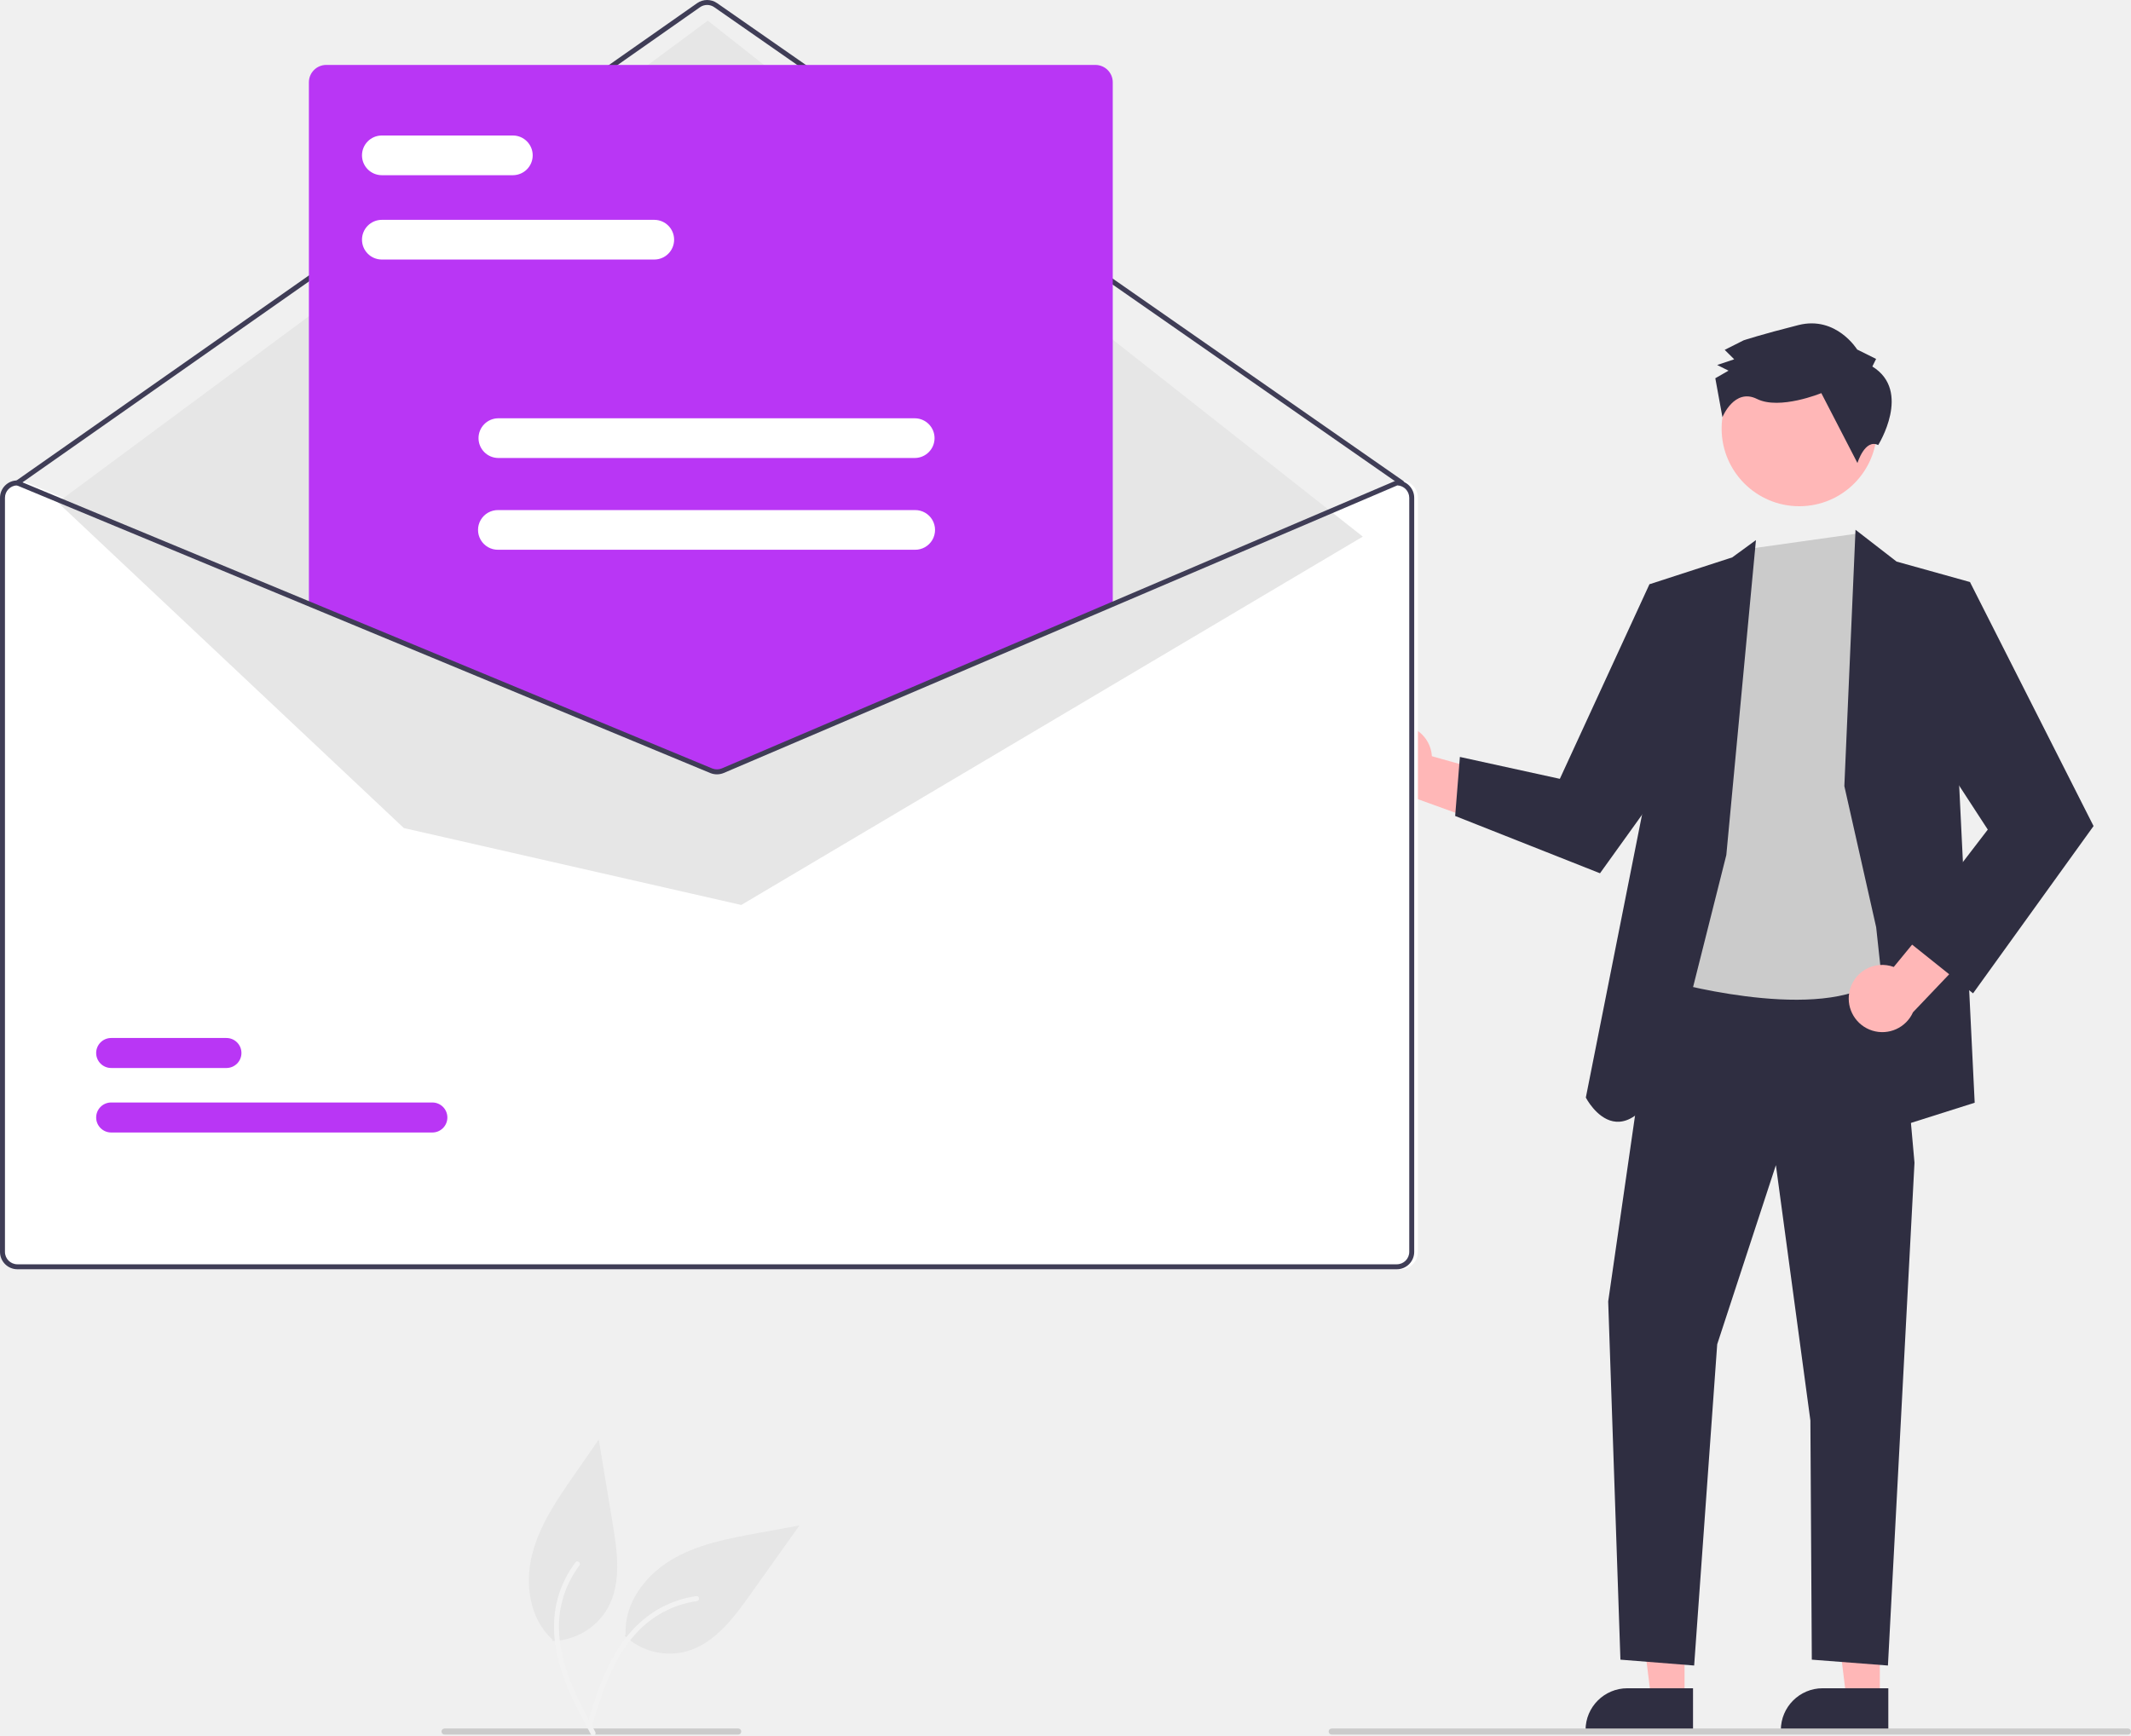
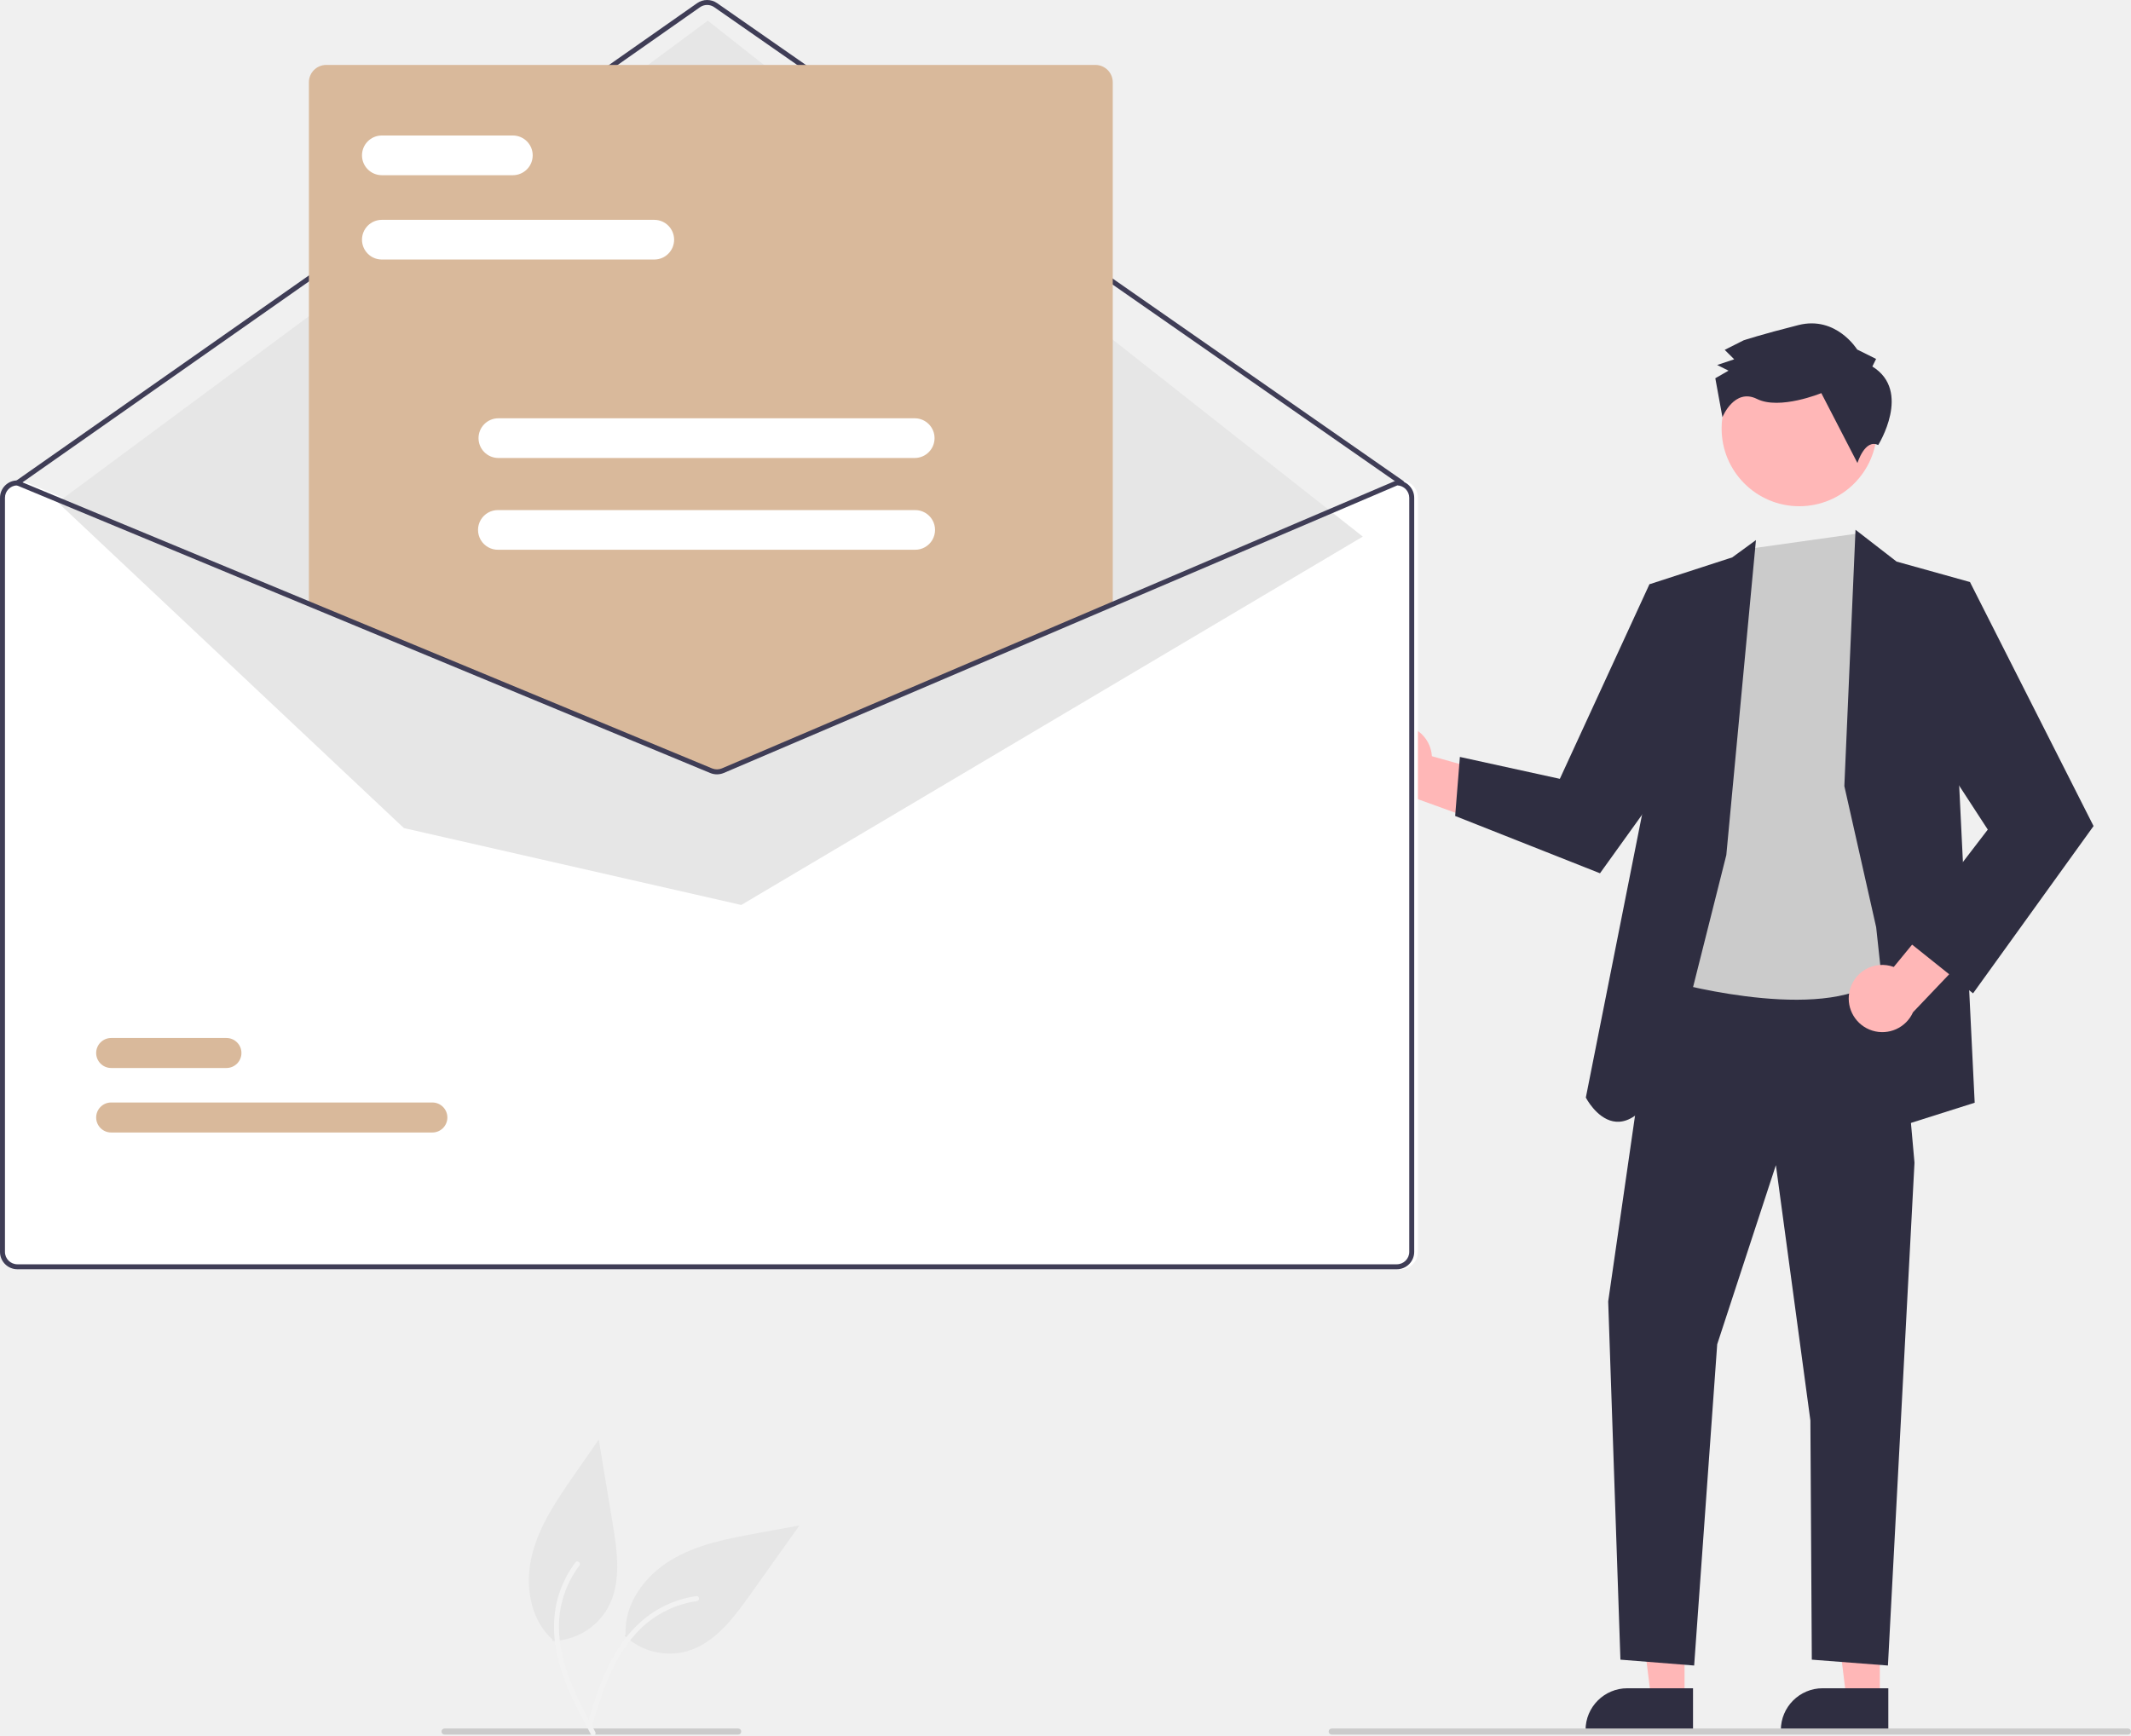
<svg xmlns="http://www.w3.org/2000/svg" data-name="Layer 1" width="703.817" height="573.37" viewBox="0 0 703.817 573.37">
-   <path id="e77d6775-0d6e-4379-8bfc-a6b010ad5ee5-129" data-name="Path 461" d="M454.389,703.636a21.574,21.574,0,0,0,20.509,5.179c9.164-2.601,15.383-10.869,20.903-18.633l16.334-22.959-13.765,2.524c-9.899,1.815-20.044,3.72-28.665,8.914s-15.526,14.466-14.98,24.515" transform="translate(-248.0914 -163.3148)" fill="#e6e6e6" />
-   <path id="a925376f-81ed-452b-bc21-27b5ed1cb659-130" data-name="Path 462" d="M441.594,734.564c2.414-8.231,4.842-16.575,9.104-24.077,3.785-6.662,8.958-12.507,15.781-16.142a35.246,35.246,0,0,1,11.605-3.775c1.058-.149,1.231,1.498.177,1.647a33.507,33.507,0,0,0-18.638,9.166c-5.637,5.515-9.334,12.626-12.068,19.944-1.655,4.425-2.991,8.958-4.32,13.49a.854.854,0,0,1-.946.693.833.833,0,0,1-.693-.946Z" transform="translate(-248.0914 -163.3148)" fill="#f2f2f2" />
+   <path id="e77d6775-0d6e-4379-8bfc-a6b010ad5ee5-429" data-name="Path 461" d="M454.389,703.636a21.574,21.574,0,0,0,20.509,5.179c9.164-2.601,15.383-10.869,20.903-18.633l16.334-22.959-13.765,2.524c-9.899,1.815-20.044,3.72-28.665,8.914s-15.526,14.466-14.98,24.515" transform="translate(-248.0914 -163.3148)" fill="#e6e6e6" />
+   <path id="a925376f-81ed-452b-bc21-27b5ed1cb659-430" data-name="Path 462" d="M441.594,734.564c2.414-8.231,4.842-16.575,9.104-24.077,3.785-6.662,8.958-12.507,15.781-16.142a35.246,35.246,0,0,1,11.605-3.775c1.058-.149,1.231,1.498.177,1.647a33.507,33.507,0,0,0-18.638,9.166c-5.637,5.515-9.334,12.626-12.068,19.944-1.655,4.425-2.991,8.958-4.32,13.49a.854.854,0,0,1-.946.693.833.833,0,0,1-.693-.946Z" transform="translate(-248.0914 -163.3148)" fill="#f2f2f2" />
  <path d="M707.405,403.053a11.039,11.039,0,0,1,13.605,10.07l37.764,10.616-15.409,13.346-33.499-12.127a11.099,11.099,0,0,1-2.461-21.905Z" transform="translate(-248.0914 -163.3148)" fill="#ffb7b7" />
  <polygon points="556.357 561.294 545.349 561.293 540.112 518.835 556.359 518.836 556.357 561.294" fill="#ffb7b7" />
  <path d="M807.255,735.279l-35.494-.001v-.449A13.816,13.816,0,0,1,785.577,721.014h.001l21.678.001Z" transform="translate(-248.0914 -163.3148)" fill="#2f2e41" />
  <polygon points="620.859 561.294 609.851 561.293 604.614 518.835 620.86 518.836 620.859 561.294" fill="#ffb7b7" />
  <path d="M871.757,735.279l-35.494-.001v-.449a13.816,13.816,0,0,1,13.815-13.815h.001l21.678.001Z" transform="translate(-248.0914 -163.3148)" fill="#2f2e41" />
  <polygon points="547.363 317.603 531.148 429.917 535.188 548.251 559.537 550.19 567.151 444.067 586.533 384.893 597.928 469.245 598.396 548.251 623.539 550.19 632.308 384.09 625.858 311.854 547.363 317.603" fill="#2f2e41" />
  <circle cx="594.261" cy="141.578" r="25.651" fill="#ffb7b7" />
  <path d="M826.542,344.496,798.223,487.162s47.678,13.684,68.565,1.051,11.527-51.631,11.527-51.631l-3.825-66.358-7.069-16.781-5.998-13.852Z" transform="translate(-248.0914 -163.3148)" fill="#cbcbcb" />
  <path d="M818.253,445.764l9.783-104.037-7.823,5.712L792.858,356.322l-1.872,73.246L771.851,525.888s13.677,26.688,30.627-17.464Z" transform="translate(-248.0914 -163.3148)" fill="#2f2e41" />
  <polygon points="557.931 203.962 544.767 193.007 515.18 257.279 482.164 250.047 480.604 269.546 528.44 288.477 561.038 243.095 557.931 203.962" fill="#2f2e41" />
  <polygon points="609.144 259.677 612.831 175.005 626.399 185.512 650.63 192.266 647.077 259.677 652.19 364.277 626.786 372.323 619.655 306.32 609.144 259.677" fill="#2f2e41" />
  <path d="M858.866,491.152a11.039,11.039,0,0,1,14.688-8.412l24.896-30.315,6.029,19.473L879.913,497.7a11.099,11.099,0,0,1-21.047-6.548Z" transform="translate(-248.0914 -163.3148)" fill="#ffb7b7" />
  <polygon points="634.407 201.665 650.63 192.266 691.451 272.878 651.652 328.143 628.952 309.993 656.516 274.048 631.394 235.44 634.407 201.665" fill="#2f2e41" />
  <path d="M866.478,284.385l1.244-2.503-6.257-3.109s-6.903-11.232-19.394-8.075-18.111,5.045-18.111,5.045l-6.242,3.141,3.133,3.117-5.62,1.889,3.754,1.865-4.368,2.511,2.352,12.871s3.906-9.762,11.415-6.032,21.243-1.929,21.243-1.929l11.932,23.093s2.462-8.095,6.851-5.937C868.41,310.334,879.623,292.477,866.478,284.385Z" transform="translate(-248.0914 -163.3148)" fill="#2f2e41" />
  <path d="M710.664,322.019h-.164l-94.071,40.169-128.709,54.96a4.151,4.151,0,0,1-3.18.016L351.75,362.073l-96.382-39.989-.147-.066h-.164a5.742,5.742,0,0,0-5.736,5.736V576.864a5.742,5.742,0,0,0,5.736,5.736H710.664a5.742,5.742,0,0,0,5.736-5.736V327.755A5.742,5.742,0,0,0,710.664,322.019Z" transform="translate(-248.0914 -163.3148)" fill="#fff" />
  <path d="M711.073,323.658a.817.817,0,0,1-.468-.147L483.982,165.685a4.11,4.11,0,0,0-4.694.008L254.298,323.51a.82.82,0,0,1-.941-1.342L478.347,164.351a5.754,5.754,0,0,1,6.572-.011L711.542,322.166a.82.82,0,0,1-.469,1.492Z" transform="translate(-248.0914 -163.3148)" fill="#3f3d56" />
  <polygon points="19.063 165.938 233.765 6.817 450.097 177.26 244.827 298.946 133.384 273.544 19.063 165.938" fill="#e6e6e6" />
-   <path d="M390.883,537.422H284.815a4.955,4.955,0,1,1-.015-9.911H390.883a4.955,4.955,0,1,1,.015,9.911Z" transform="translate(-248.0914 -163.3148)" fill="#b936f5" />
-   <path d="M322.869,516.116H284.815a4.955,4.955,0,1,1-.015-9.911h38.07a4.955,4.955,0,0,1,.015,9.911h-.015Z" transform="translate(-248.0914 -163.3148)" fill="#b936f5" />
-   <path d="M484.876,417.881a6.199,6.199,0,0,1-2.351-.461L350.111,362.478V190.499a5.743,5.743,0,0,1,5.736-5.736H609.873a5.743,5.743,0,0,1,5.736,5.736V362.598l-.249.106-128.062,54.689A6.241,6.241,0,0,1,484.876,417.881Z" transform="translate(-248.0914 -163.3148)" fill="#b936f5" />
+   <path d="M390.883,537.422H284.815a4.955,4.955,0,1,1-.015-9.911H390.883a4.955,4.955,0,1,1,.015,9.911Z" transform="translate(-248.0914 -163.3148)" fill="#d9b99b" />
+   <path d="M322.869,516.116H284.815a4.955,4.955,0,1,1-.015-9.911h38.07a4.955,4.955,0,0,1,.015,9.911h-.015Z" transform="translate(-248.0914 -163.3148)" fill="#d9b99b" />
+   <path d="M484.876,417.881a6.199,6.199,0,0,1-2.351-.461L350.111,362.478V190.499a5.743,5.743,0,0,1,5.736-5.736H609.873a5.743,5.743,0,0,1,5.736,5.736V362.598l-.249.106-128.062,54.689A6.241,6.241,0,0,1,484.876,417.881Z" transform="translate(-248.0914 -163.3148)" fill="#d9b99b" />
  <path d="M709.435,322.019h-.164l-94.071,40.169-128.709,54.96a4.151,4.151,0,0,1-3.18.016l-132.79-55.091-96.382-39.989-.147-.066h-.164a5.742,5.742,0,0,0-5.736,5.736V576.864a5.742,5.742,0,0,0,5.736,5.736H709.435a5.742,5.742,0,0,0,5.736-5.736V327.755A5.742,5.742,0,0,0,709.435,322.019Zm4.097,254.845a4.099,4.099,0,0,1-4.097,4.097H253.827a4.099,4.099,0,0,1-4.097-4.097V327.755a4.106,4.106,0,0,1,3.942-4.097l96.849,40.185,132.159,54.837a5.835,5.835,0,0,0,4.458-.025l128.061-54.689L709.599,323.658a4.11,4.11,0,0,1,3.933,4.097Z" transform="translate(-248.0914 -163.3148)" fill="#3f3d56" />
  <path d="M464.262,249.049H374.123a6.556,6.556,0,0,1,0-13.111h90.138a6.556,6.556,0,0,1,0,13.111Z" transform="translate(-248.0914 -163.3148)" fill="#fff" />
  <path d="M417.554,221.188H374.123a6.556,6.556,0,0,1,0-13.111h43.43a6.556,6.556,0,0,1,0,13.111Z" transform="translate(-248.0914 -163.3148)" fill="#fff" />
  <path d="M550.277,314.604H412.611a6.556,6.556,0,0,1,0-13.111H550.277a6.556,6.556,0,0,1,0,13.111Z" transform="translate(-248.0914 -163.3148)" fill="#fff" />
  <path d="M550.277,344.924H412.611a6.556,6.556,0,1,1,0-13.111H550.277a6.556,6.556,0,1,1,0,13.111Z" transform="translate(-248.0914 -163.3148)" fill="#fff" />
  <path d="M950.909,736.315h-263a1,1,0,0,1,0-2h263a1,1,0,0,1,0,2Z" transform="translate(-248.0914 -163.3148)" fill="#cbcbcb" />
  <path d="M491.909,736.315h-97a1,1,0,1,1,0-2h97a1,1,0,0,1,0,2Z" transform="translate(-248.0914 -163.3148)" fill="#cbcbcb" />
-   <path id="e8398aff-523f-434a-af20-c024070a1d12-131" data-name="Path 461" d="M430.575,705.397a21.574,21.574,0,0,0,18.194-10.791c4.663-8.307,3.243-18.555,1.682-27.952l-4.609-27.797-7.98,11.497c-5.739,8.267-11.588,16.772-14.038,26.534s-.807,21.205,6.666,27.946" transform="translate(-248.0914 -163.3148)" fill="#e6e6e6" />
-   <path id="e2bc4c04-3c78-4f76-9d7c-3717db50fbca-132" data-name="Path 462" d="M443.313,736.348c-4.093-7.539-8.255-15.167-10.523-23.491-2.014-7.393-2.469-15.185-.193-22.574a35.246,35.246,0,0,1,5.566-10.86c.645-.852,1.929.194,1.288,1.043a33.507,33.507,0,0,0-6.752,19.642c-.108,7.885,2.285,15.534,5.507,22.651,1.947,4.305,4.196,8.46,6.45,12.611a.854.854,0,0,1-.182,1.158.833.833,0,0,1-1.158-.182Z" transform="translate(-248.0914 -163.3148)" fill="#f2f2f2" />
+   <path id="e8398aff-523f-434a-af20-c024070a1d12-431" data-name="Path 461" d="M430.575,705.397a21.574,21.574,0,0,0,18.194-10.791c4.663-8.307,3.243-18.555,1.682-27.952l-4.609-27.797-7.98,11.497c-5.739,8.267-11.588,16.772-14.038,26.534s-.807,21.205,6.666,27.946" transform="translate(-248.0914 -163.3148)" fill="#e6e6e6" />
+   <path id="e2bc4c04-3c78-4f76-9d7c-3717db50fbca-432" data-name="Path 462" d="M443.313,736.348c-4.093-7.539-8.255-15.167-10.523-23.491-2.014-7.393-2.469-15.185-.193-22.574a35.246,35.246,0,0,1,5.566-10.86c.645-.852,1.929.194,1.288,1.043a33.507,33.507,0,0,0-6.752,19.642c-.108,7.885,2.285,15.534,5.507,22.651,1.947,4.305,4.196,8.46,6.45,12.611a.854.854,0,0,1-.182,1.158.833.833,0,0,1-1.158-.182Z" transform="translate(-248.0914 -163.3148)" fill="#f2f2f2" />
</svg>
